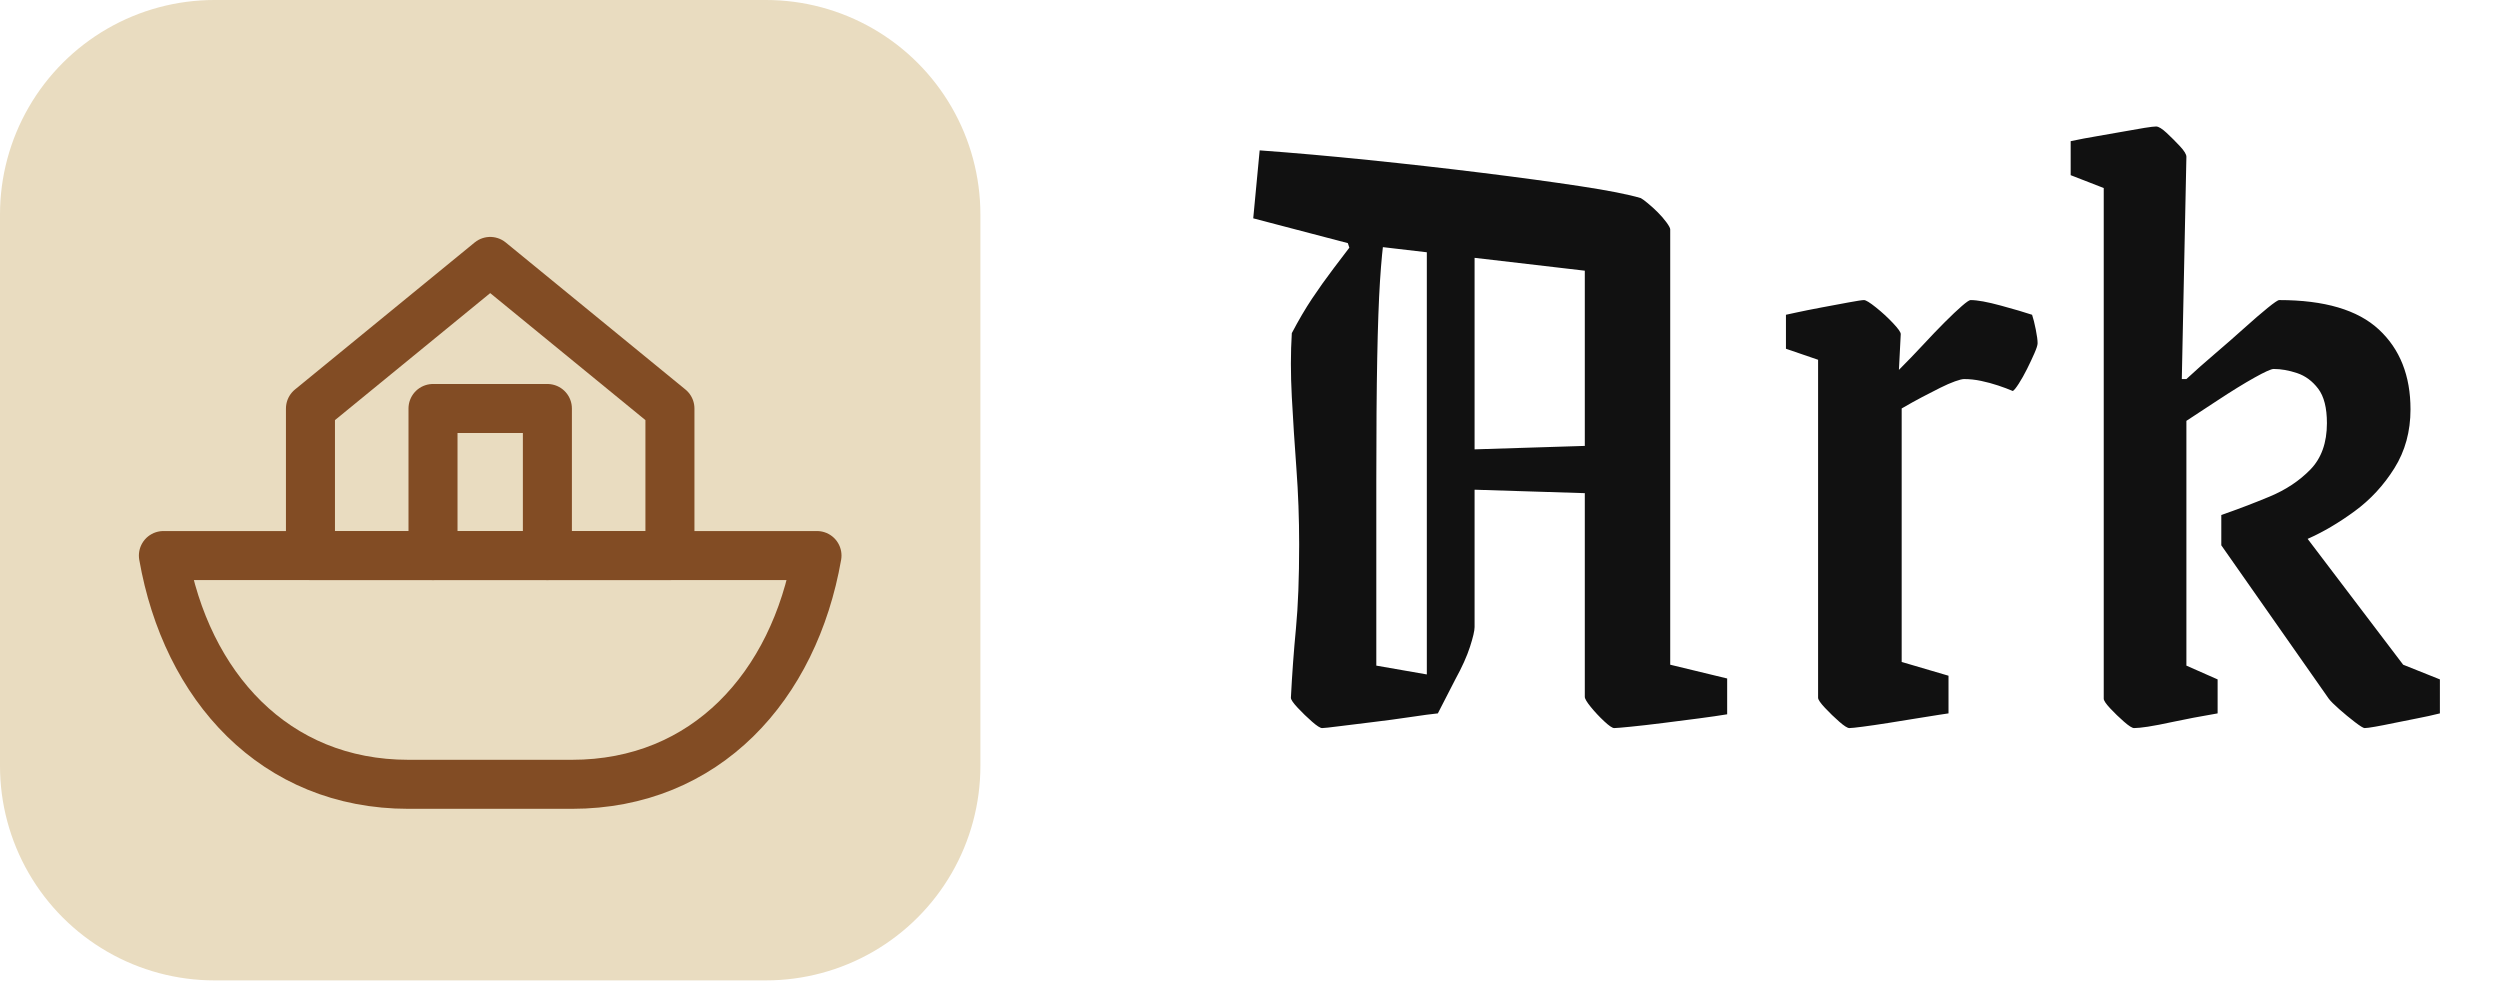
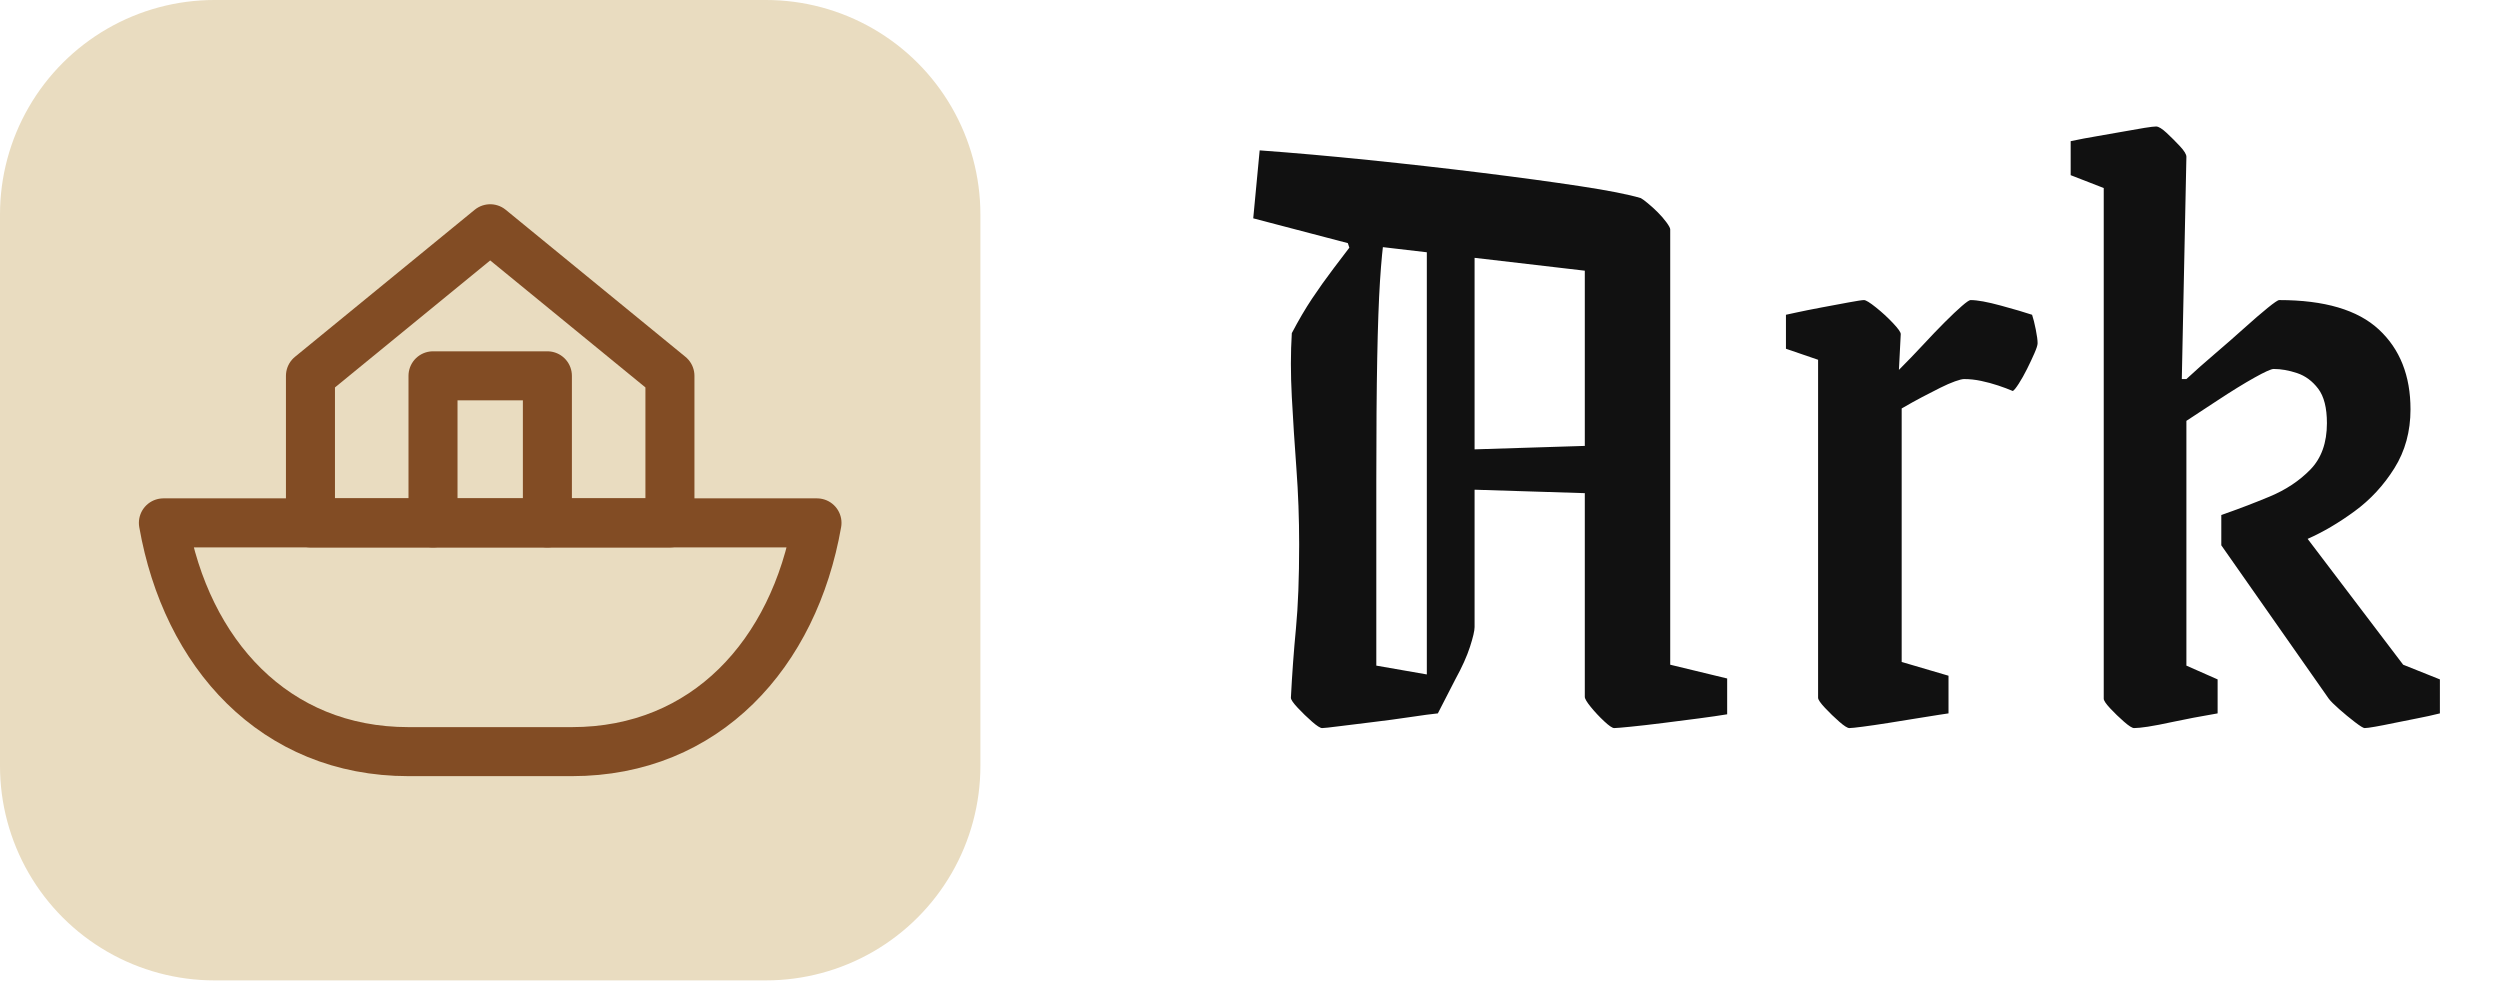
<svg xmlns="http://www.w3.org/2000/svg" width="306" height="120" viewBox="0 0 306 120">
  <path d="M 26.25,0 L 93.75,0 C 98.357,2.82127661716E-16 102.885,1.213 106.875,3.517 S 114.179,9.135 116.483,13.125 S 120,21.643 120,26.25 L 120,93.75 C 120,98.357 118.787,102.885 116.483,106.875 S 110.865,114.179 106.875,116.483 S 98.357,120 93.75,120 L 26.25,120 C 21.643,120 17.115,118.787 13.125,116.483 S 5.821,110.865 3.517,106.875 S 2.61039385832E-15,98.357 0,93.75 L 0,26.25 C -5.64255323432E-16,21.643 1.213,17.115 3.517,13.125 S 9.135,5.821 13.125,3.517 S 21.643,8.46382985148E-16 26.25,0 Z" fill="#e9dcc0" stroke="none" stroke-width="0.000" stroke-linecap="butt" stroke-linejoin="miter" />
-   <path d="M 20,68 l 80,0 c -2.8,16 -13.6,28 -30,28 l -20,0 C 33.6,96 22.8,84 20,68 z" fill="none" stroke="#824c24" stroke-width="6.000" stroke-linecap="round" stroke-linejoin="round" />
-   <path d="M 38,68 L 38,50 L 60,32 l 22,18 L 82,68 z" fill="none" stroke="#824c24" stroke-width="6.000" stroke-linecap="round" stroke-linejoin="round" />
-   <path d="M 53,68 L 53,50 l 14,0 L 67,68" fill="none" stroke="#824c24" stroke-width="6.000" stroke-linecap="round" stroke-linejoin="round" />
+   <path d="M 20,64 l 80,0 c -2.8,16 -13.6,28 -30,28 l -20,0 C 33.6,92 22.8,80 20,64 z" fill="none" stroke="#824c24" stroke-width="6.000" stroke-linecap="round" stroke-linejoin="round" />
+   <path d="M 38,64 L 38,46 L 60,28 l 22,18 L 82,64 z" fill="none" stroke="#824c24" stroke-width="6.000" stroke-linecap="round" stroke-linejoin="round" />
+   <path d="M 53,64 L 53,46 l 14,0 L 67,64" fill="none" stroke="#824c24" stroke-width="6.000" stroke-linecap="round" stroke-linejoin="round" />
  <path d="M 158.118,40.776 Q 159.354,38.415 160.591,36.56 Q 161.828,34.706 163.233,32.851 Q 164.638,30.996 166.437,28.635 L 169.472,28.635 Q 169.135,30.883 168.91,34.424 Q 168.685,37.966 168.573,43.812 Q 168.46,49.657 168.46,58.82 Q 168.46,67.982 168.46,81.472 L 178.129,83.159 L 175.993,87.318 Q 174.868,87.43 172.62,87.768 Q 170.372,88.105 168.011,88.386 Q 165.65,88.667 163.907,88.892 Q 162.165,89.117 161.828,89.117 Q 161.49,89.117 160.591,88.33 Q 159.692,87.543 158.849,86.644 Q 158.005,85.744 158.005,85.407 Q 158.23,81.023 158.624,76.919 Q 159.017,72.816 159.017,66.633 Q 159.017,61.911 158.68,57.358 Q 158.343,52.805 158.118,48.589 Q 157.893,44.374 158.118,40.776 Z M 175.206,55.166 L 196.79,54.491 L 196.79,60.45 L 175.206,59.775 Z M 180.489,29.084 L 180.489,76.751 Q 180.489,77.425 179.927,79.168 Q 179.365,80.91 178.129,83.159 L 174.644,83.159 L 174.644,29.084 Z M 153.396,26.724 L 154.183,18.405 Q 160.366,18.854 167.505,19.585 Q 174.644,20.316 181.445,21.159 Q 188.246,22.002 193.418,22.789 Q 198.589,23.576 200.837,24.25 Q 201.062,24.363 201.681,24.869 Q 202.299,25.375 202.917,25.993 Q 203.535,26.611 203.985,27.23 Q 204.435,27.848 204.435,28.073 L 204.435,81.36 L 211.405,83.046 L 211.405,87.43 Q 210.056,87.655 207.92,87.936 Q 205.784,88.217 203.535,88.498 Q 201.287,88.78 199.601,88.948 Q 197.914,89.117 197.577,89.117 Q 197.24,89.117 196.341,88.274 Q 195.441,87.43 194.711,86.531 Q 193.98,85.632 193.98,85.294 L 193.98,33.132 L 168.91,30.209 L 165.2,30.434 L 164.975,29.759 Z M 226.357,89.117 Q 226.019,89.117 225.12,88.33 Q 224.221,87.543 223.378,86.644 Q 222.534,85.744 222.534,85.407 L 222.534,44.036 L 218.6,42.687 L 218.6,38.528 Q 218.6,38.528 219.893,38.247 Q 221.185,37.966 222.984,37.628 Q 224.783,37.291 226.301,37.01 Q 227.818,36.729 228.155,36.729 Q 228.493,36.729 229.617,37.628 Q 230.741,38.528 231.697,39.54 Q 232.652,40.551 232.652,40.889 L 232.427,45.273 Q 234.001,43.699 235.407,42.181 Q 236.812,40.664 238.048,39.427 Q 239.285,38.191 240.128,37.46 Q 240.971,36.729 241.196,36.729 Q 242.433,36.729 244.906,37.404 Q 247.379,38.078 248.728,38.528 Q 248.953,39.202 249.178,40.327 Q 249.403,41.451 249.403,42.013 Q 249.403,42.35 249.009,43.249 Q 248.616,44.149 248.11,45.161 Q 247.604,46.172 247.098,46.959 Q 246.592,47.746 246.368,47.859 Q 245.581,47.521 244.569,47.184 Q 243.557,46.847 242.489,46.622 Q 241.421,46.397 240.409,46.397 Q 240.072,46.397 239.285,46.678 Q 238.498,46.959 237.486,47.465 Q 236.475,47.971 235.294,48.589 Q 234.114,49.208 232.765,49.995 L 232.765,81.023 L 238.498,82.709 L 238.498,87.318 Q 238.498,87.318 237.374,87.487 Q 236.25,87.655 234.563,87.936 Q 232.877,88.217 231.078,88.498 Q 229.28,88.78 227.987,88.948 Q 226.694,89.117 226.357,89.117 Z M 267.615,46.397 L 267.615,81.472 L 271.437,83.159 L 271.437,87.318 Q 268.177,87.88 266.097,88.33 Q 264.017,88.78 262.893,88.948 Q 261.769,89.117 261.207,89.117 Q 260.87,89.117 259.97,88.33 Q 259.071,87.543 258.284,86.7 Q 257.497,85.857 257.497,85.519 L 257.497,23.014 L 253.45,21.44 L 253.45,17.28 Q 255.024,16.943 256.71,16.662 Q 258.396,16.381 259.914,16.1 Q 261.432,15.819 262.5,15.65 Q 263.568,15.482 263.905,15.482 Q 264.355,15.482 265.198,16.269 Q 266.041,17.056 266.828,17.899 Q 267.615,18.742 267.615,19.192 L 267.053,46.397 Z M 289.424,89.117 Q 289.2,89.117 288.244,88.386 Q 287.288,87.655 286.333,86.812 Q 285.377,85.969 285.04,85.519 L 271.887,66.745 L 271.887,63.035 Q 274.81,62.024 277.789,60.787 Q 280.768,59.55 282.792,57.471 Q 284.815,55.391 284.815,51.793 Q 284.815,48.983 283.747,47.578 Q 282.679,46.172 281.161,45.666 Q 279.644,45.161 278.295,45.161 Q 277.845,45.161 275.934,46.229 Q 274.023,47.297 271.381,49.039 Q 268.739,50.782 265.816,52.693 L 265.816,46.397 L 267.615,46.397 Q 269.189,44.936 271.1,43.306 Q 273.011,41.676 274.697,40.158 Q 276.384,38.64 277.564,37.685 Q 278.744,36.729 278.969,36.729 Q 287.288,36.729 291.167,40.327 Q 295.045,43.924 295.045,50.107 Q 295.045,54.154 293.078,57.302 Q 291.111,60.45 288.188,62.586 Q 285.265,64.722 282.454,65.958 L 294.146,81.36 L 298.643,83.159 L 298.643,87.318 Q 297.294,87.655 295.832,87.936 Q 294.371,88.217 293.022,88.498 Q 291.673,88.78 290.717,88.948 Q 289.762,89.117 289.424,89.117 Z" fill="#111111" stroke="none" stroke-width="0.000" stroke-linecap="butt" stroke-linejoin="miter" />
</svg>
